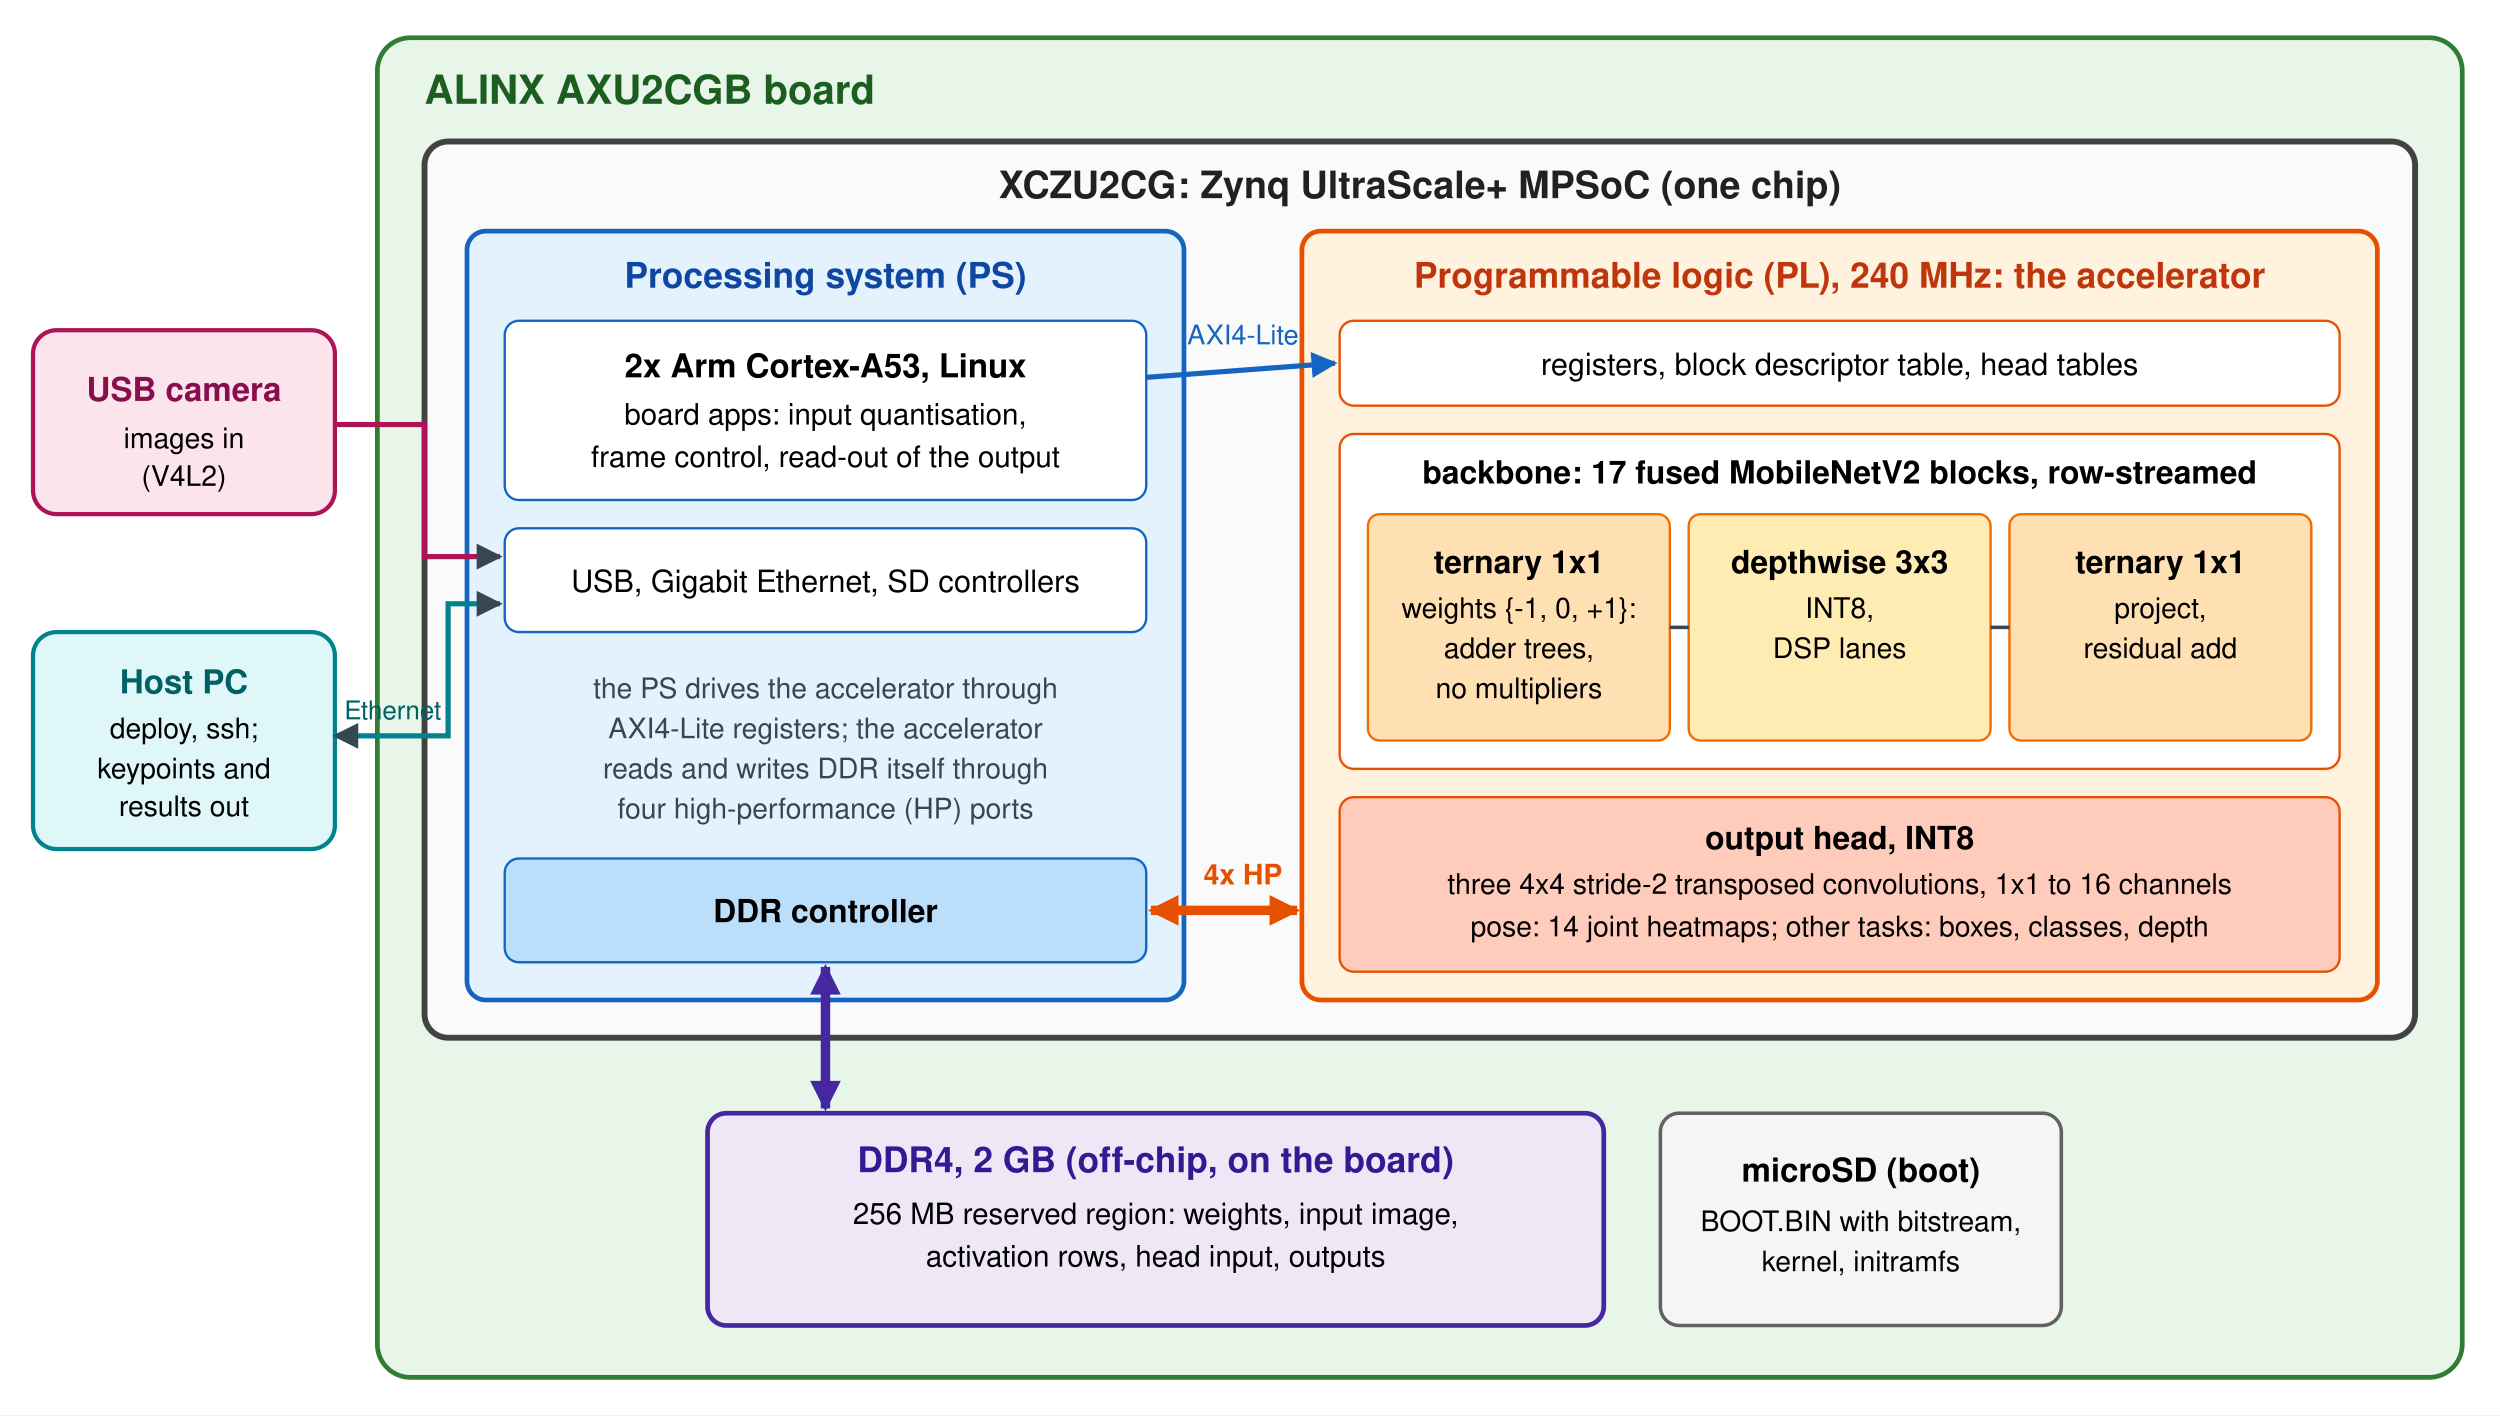
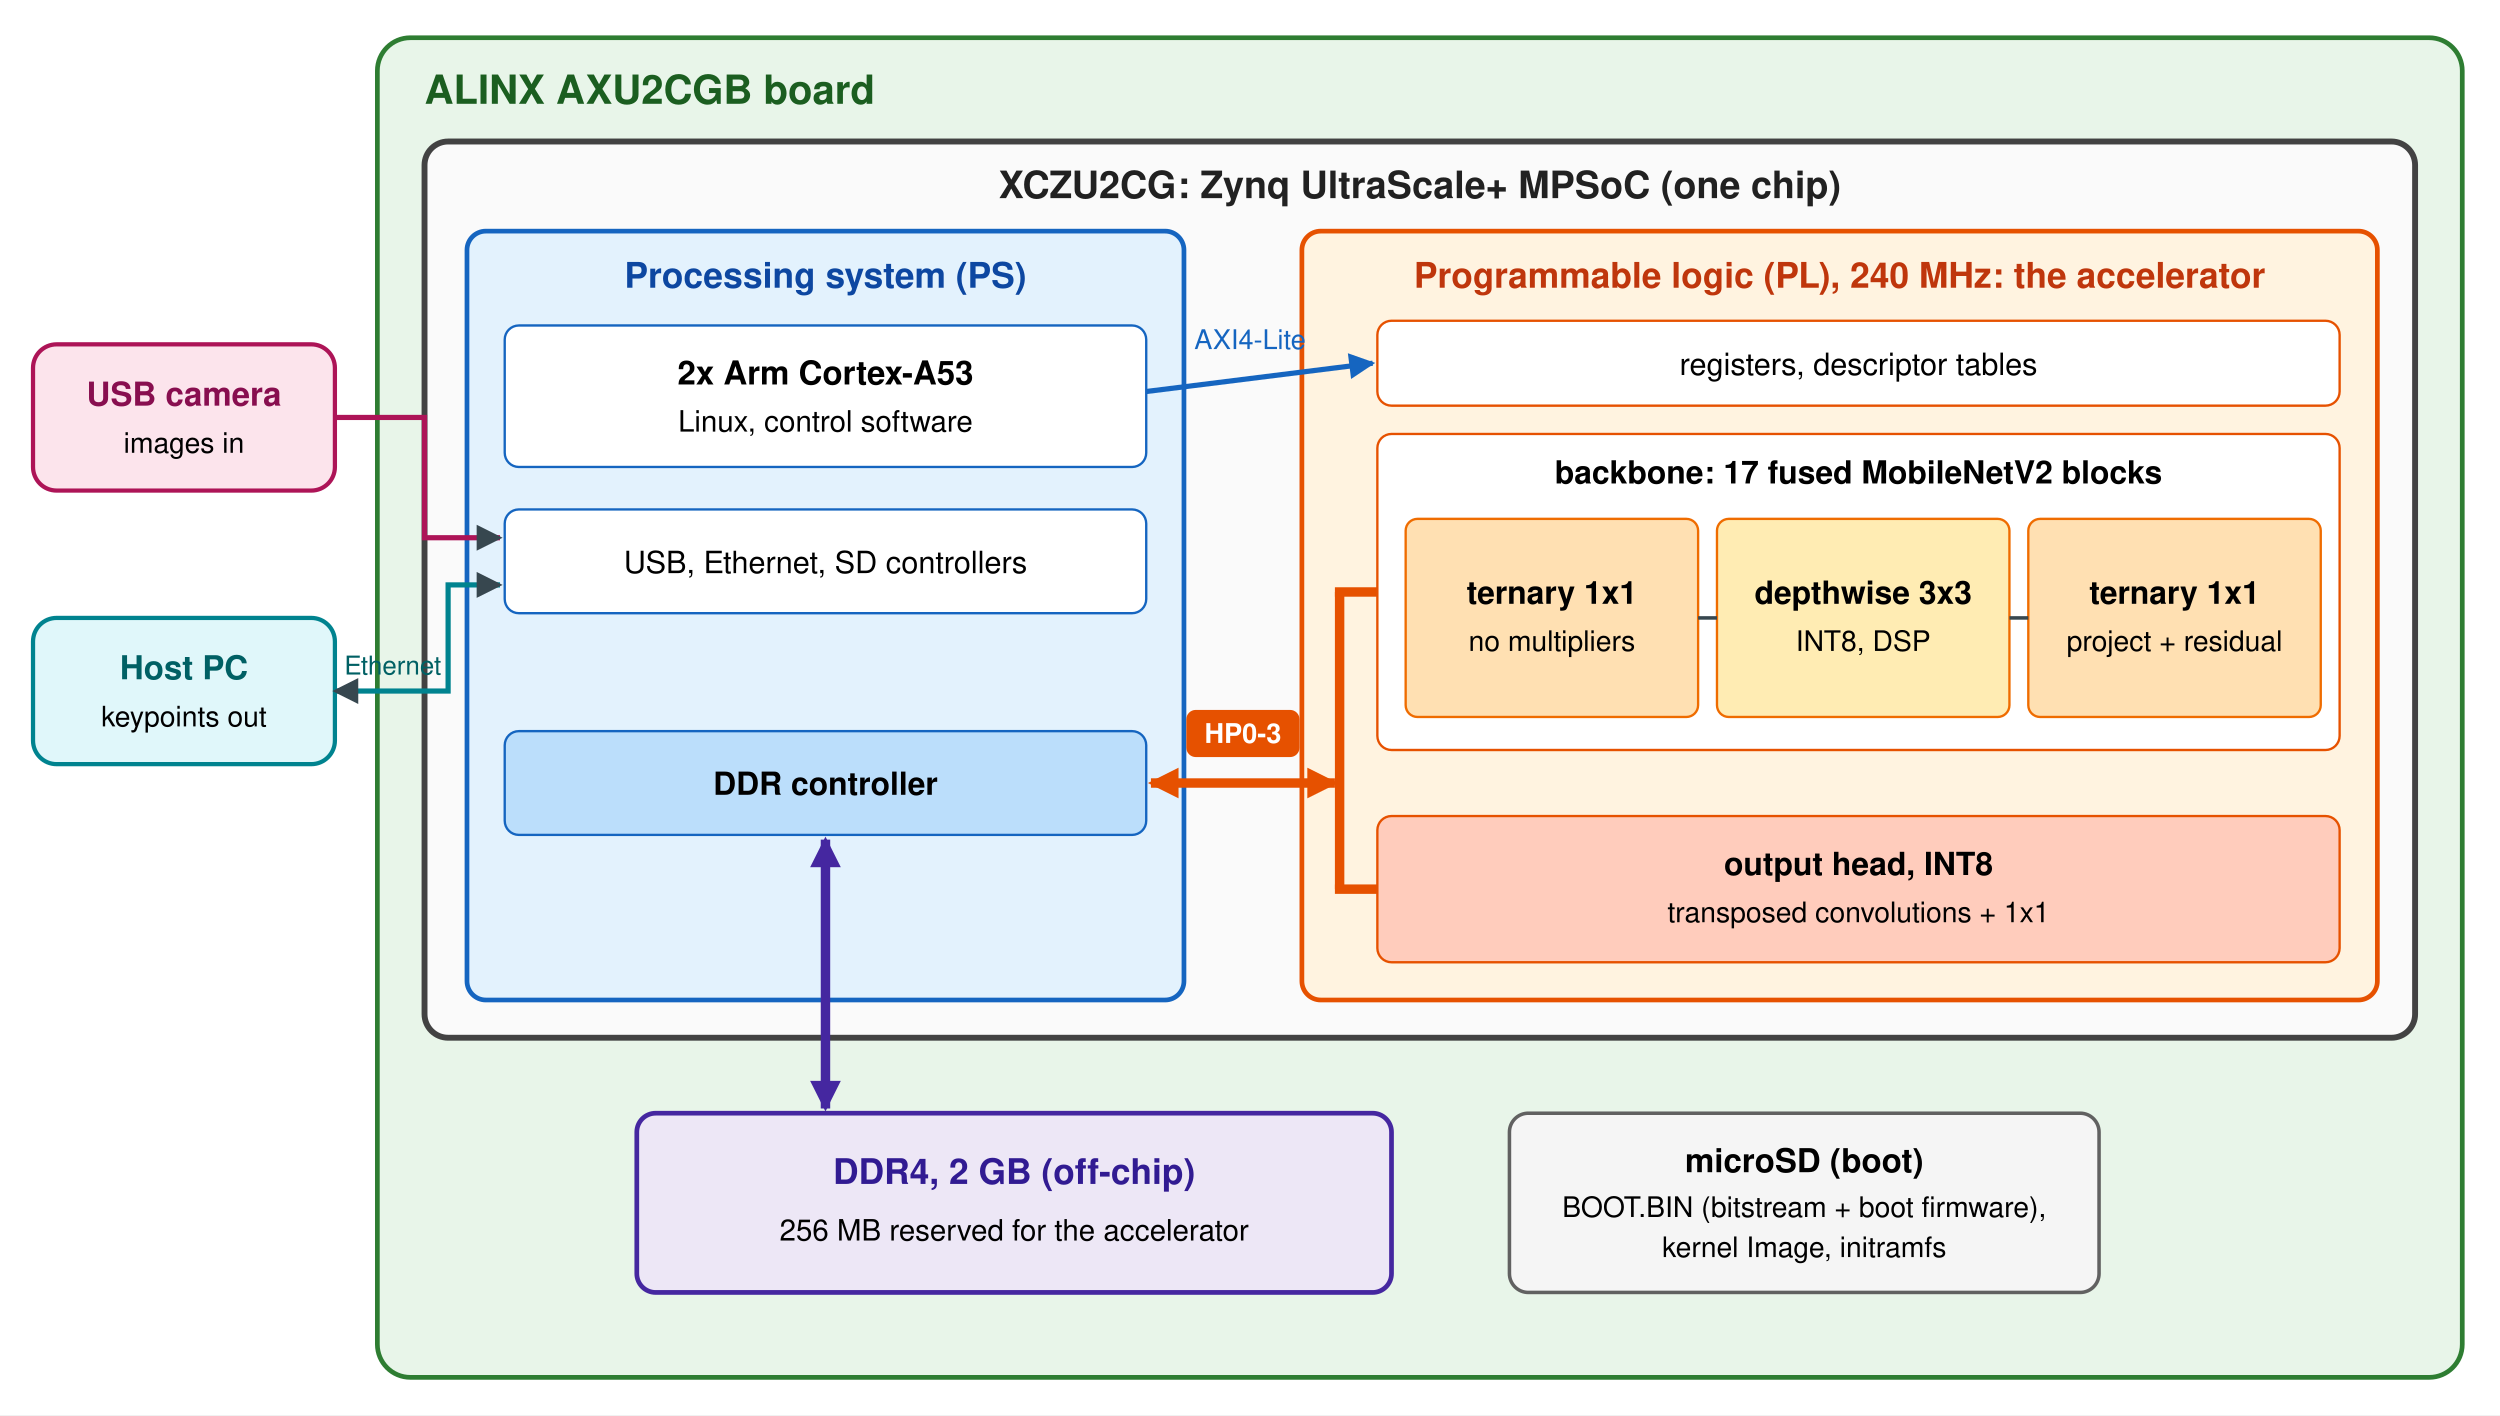
<svg xmlns="http://www.w3.org/2000/svg" width="1060" height="600" viewBox="0 0 1060 600" font-family="Helvetica, Arial, sans-serif" font-size="14">
  <defs>
    <marker id="ah" viewBox="0 0 10 10" refX="9" refY="5" markerUnits="userSpaceOnUse" markerWidth="11" markerHeight="11" orient="auto-start-reverse">
      <path d="M0,0 L10,5 L0,10 z" fill="#37474f" />
    </marker>
    <marker id="ahO" viewBox="0 0 10 10" refX="9" refY="5" markerUnits="userSpaceOnUse" markerWidth="13" markerHeight="13" orient="auto-start-reverse">
      <path d="M0,0 L10,5 L0,10 z" fill="#e65100" />
    </marker>
    <marker id="ahB" viewBox="0 0 10 10" refX="9" refY="5" markerUnits="userSpaceOnUse" markerWidth="11" markerHeight="11" orient="auto-start-reverse">
      <path d="M0,0 L10,5 L0,10 z" fill="#1565c0" />
    </marker>
    <marker id="ahV" viewBox="0 0 10 10" refX="9" refY="5" markerUnits="userSpaceOnUse" markerWidth="13" markerHeight="13" orient="auto-start-reverse">
      <path d="M0,0 L10,5 L0,10 z" fill="#4527a0" />
    </marker>
  </defs>
  <rect x="0" y="0" width="1060" height="600" fill="#ffffff" />
  <rect x="160" y="16" width="884" height="568" rx="14" fill="#e8f5e9" stroke="#2e7d32" stroke-width="2" />
  <text x="180" y="44" font-size="17" font-weight="bold" fill="#1b5e20">ALINX AXU2CGB board</text>
  <rect x="180" y="60" width="844" height="380" rx="10" fill="#fafafa" stroke="#424242" stroke-width="2.5" />
  <text x="602" y="84" text-anchor="middle" font-size="16" font-weight="bold" fill="#212121">XCZU2CG: Zynq UltraScale+ MPSoC (one chip)</text>
  <rect x="198" y="98" width="304" height="326" rx="8" fill="#e3f2fd" stroke="#1565c0" stroke-width="2" />
  <text x="350" y="122" text-anchor="middle" font-size="15" font-weight="bold" fill="#0d47a1">Processing system (PS)</text>
-   <rect x="214" y="136" width="272" height="76" rx="6" fill="#ffffff" stroke="#1565c0" />
-   <text x="350" y="160" text-anchor="middle" font-weight="bold">2x Arm Cortex-A53, Linux</text>
-   <text x="350" y="180" text-anchor="middle" font-size="12.5">board apps: input quantisation,</text>
-   <text x="350" y="198" text-anchor="middle" font-size="12.5">frame control, read-out of the output</text>
-   <rect x="214" y="224" width="272" height="44" rx="6" fill="#ffffff" stroke="#1565c0" />
-   <text x="350" y="251" text-anchor="middle" font-size="13">USB, Gigabit Ethernet, SD controllers</text>
-   <text x="350" y="296" text-anchor="middle" font-size="12" fill="#37474f">the PS drives the accelerator through</text>
-   <text x="350" y="313" text-anchor="middle" font-size="12" fill="#37474f">AXI4-Lite registers; the accelerator</text>
-   <text x="350" y="330" text-anchor="middle" font-size="12" fill="#37474f">reads and writes DDR itself through</text>
-   <text x="350" y="347" text-anchor="middle" font-size="12" fill="#37474f">four high-performance (HP) ports</text>
-   <rect x="214" y="364" width="272" height="44" rx="6" fill="#bbdefb" stroke="#1565c0" />
-   <text x="350" y="391" text-anchor="middle" font-weight="bold" font-size="13.5">DDR controller</text>
+   <rect x="214" y="138" width="272" height="60" rx="6" fill="#ffffff" stroke="#1565c0" />
+   <text x="350" y="163" text-anchor="middle" font-weight="bold">2x Arm Cortex-A53</text>
+   <text x="350" y="183" text-anchor="middle" font-size="12.5">Linux, control software</text>
+   <rect x="214" y="216" width="272" height="44" rx="6" fill="#ffffff" stroke="#1565c0" />
+   <text x="350" y="243" text-anchor="middle" font-size="13">USB, Ethernet, SD controllers</text>
+   <rect x="214" y="310" width="272" height="44" rx="6" fill="#bbdefb" stroke="#1565c0" />
+   <text x="350" y="337" text-anchor="middle" font-weight="bold" font-size="13.5">DDR controller</text>
  <rect x="552" y="98" width="456" height="326" rx="8" fill="#fff3e0" stroke="#e65100" stroke-width="2" />
  <text x="780" y="122" text-anchor="middle" font-size="15" font-weight="bold" fill="#bf360c">Programmable logic (PL), 240 MHz: the accelerator</text>
-   <rect x="568" y="136" width="424" height="36" rx="6" fill="#ffffff" stroke="#e65100" />
-   <text x="780" y="159" text-anchor="middle" font-size="13">registers, block descriptor table, head tables</text>
-   <rect x="568" y="184" width="424" height="142" rx="6" fill="#ffffff" stroke="#e65100" />
-   <text x="780" y="205" text-anchor="middle" font-size="13.5" font-weight="bold">backbone: 17 fused MobileNetV2 blocks, row-streamed</text>
-   <rect x="580" y="218" width="128" height="96" rx="5" fill="#ffe0b2" stroke="#ef6c00" />
-   <text x="644" y="243" text-anchor="middle" font-weight="bold" font-size="13.5">ternary 1x1</text>
-   <text x="644" y="262" text-anchor="middle" font-size="12">weights {-1, 0, +1}:</text>
-   <text x="644" y="279" text-anchor="middle" font-size="12">adder trees,</text>
-   <text x="644" y="296" text-anchor="middle" font-size="12">no multipliers</text>
-   <rect x="716" y="218" width="128" height="96" rx="5" fill="#ffecb3" stroke="#ef6c00" />
-   <text x="780" y="243" text-anchor="middle" font-weight="bold" font-size="13.5">depthwise 3x3</text>
-   <text x="780" y="262" text-anchor="middle" font-size="12">INT8,</text>
-   <text x="780" y="279" text-anchor="middle" font-size="12">DSP lanes</text>
-   <rect x="852" y="218" width="128" height="96" rx="5" fill="#ffe0b2" stroke="#ef6c00" />
-   <text x="916" y="243" text-anchor="middle" font-weight="bold" font-size="13.5">ternary 1x1</text>
-   <text x="916" y="262" text-anchor="middle" font-size="12">project,</text>
-   <text x="916" y="279" text-anchor="middle" font-size="12">residual add</text>
-   <line x1="708" y1="266" x2="716" y2="266" stroke="#37474f" stroke-width="1.5" />
-   <line x1="844" y1="266" x2="852" y2="266" stroke="#37474f" stroke-width="1.5" />
-   <rect x="568" y="338" width="424" height="74" rx="6" fill="#ffccbc" stroke="#e65100" />
-   <text x="780" y="360" text-anchor="middle" font-size="13.5" font-weight="bold">output head, INT8</text>
-   <text x="780" y="379" text-anchor="middle" font-size="12">three 4x4 stride-2 transposed convolutions, 1x1 to 16 channels</text>
-   <text x="780" y="397" text-anchor="middle" font-size="12">pose: 14 joint heatmaps; other tasks: boxes, classes, depth</text>
-   <line x1="486" y1="160" x2="566" y2="154" stroke="#1565c0" stroke-width="2.2" marker-end="url(#ahB)" />
-   <text x="527" y="146" text-anchor="middle" font-size="11.5" fill="#1565c0">AXI4-Lite</text>
-   <line x1="488" y1="386" x2="550" y2="386" stroke="#e65100" stroke-width="4" marker-start="url(#ahO)" marker-end="url(#ahO)" />
-   <text x="527" y="375" text-anchor="middle" font-size="12" font-weight="bold" fill="#e65100">4x HP</text>
-   <rect x="300" y="472" width="380" height="90" rx="8" fill="#ede7f6" stroke="#4527a0" stroke-width="2" />
-   <text x="490" y="497" text-anchor="middle" font-size="15" font-weight="bold" fill="#311b92">DDR4, 2 GB (off-chip, on the board)</text>
-   <text x="490" y="519" text-anchor="middle" font-size="12.5">256 MB reserved region: weights, input image,</text>
-   <text x="490" y="537" text-anchor="middle" font-size="12.5">activation rows, head input, outputs</text>
-   <line x1="350" y1="410" x2="350" y2="470" stroke="#4527a0" stroke-width="4" marker-start="url(#ahV)" marker-end="url(#ahV)" />
-   <rect x="704" y="472" width="170" height="90" rx="8" fill="#f5f5f5" stroke="#616161" stroke-width="1.5" />
-   <text x="789" y="501" text-anchor="middle" font-size="14" font-weight="bold">microSD (boot)</text>
-   <text x="789" y="522" text-anchor="middle" font-size="12">BOOT.BIN with bitstream,</text>
-   <text x="789" y="539" text-anchor="middle" font-size="12">kernel, initramfs</text>
-   <rect x="14" y="140" width="128" height="78" rx="10" fill="#fce4ec" stroke="#ad1457" stroke-width="1.8" />
-   <text x="78" y="170" text-anchor="middle" font-weight="bold" fill="#880e4f">USB camera</text>
-   <text x="78" y="190" text-anchor="middle" font-size="12">images in</text>
-   <text x="78" y="206" text-anchor="middle" font-size="12">(V4L2)</text>
-   <path d="M 142 180 L 180 180 L 180 236 L 212 236" fill="none" stroke="#ad1457" stroke-width="2.2" marker-end="url(#ah)" />
-   <rect x="14" y="268" width="128" height="92" rx="10" fill="#e0f7fa" stroke="#00838f" stroke-width="1.8" />
-   <text x="78" y="294" text-anchor="middle" font-weight="bold" fill="#006064">Host PC</text>
-   <text x="78" y="313" text-anchor="middle" font-size="12">deploy, ssh;</text>
-   <text x="78" y="330" text-anchor="middle" font-size="12">keypoints and</text>
-   <text x="78" y="346" text-anchor="middle" font-size="12">results out</text>
-   <path d="M 142 312 L 190 312 L 190 256 L 212 256" fill="none" stroke="#00838f" stroke-width="2.2" marker-start="url(#ah)" marker-end="url(#ah)" />
-   <text x="146" y="305" font-size="11" fill="#006064">Ethernet</text>
+   <rect x="584" y="136" width="408" height="36" rx="6" fill="#ffffff" stroke="#e65100" />
+   <text x="788" y="159" text-anchor="middle" font-size="13">registers, descriptor tables</text>
+   <rect x="584" y="184" width="408" height="134" rx="6" fill="#ffffff" stroke="#e65100" />
+   <text x="788" y="205" text-anchor="middle" font-size="13.5" font-weight="bold">backbone: 17 fused MobileNetV2 blocks</text>
+   <rect x="596" y="220" width="124" height="84" rx="5" fill="#ffe0b2" stroke="#ef6c00" />
+   <text x="658" y="256" text-anchor="middle" font-weight="bold" font-size="13.5">ternary 1x1</text>
+   <text x="658" y="276" text-anchor="middle" font-size="12">no multipliers</text>
+   <rect x="728" y="220" width="124" height="84" rx="5" fill="#ffecb3" stroke="#ef6c00" />
+   <text x="790" y="256" text-anchor="middle" font-weight="bold" font-size="13.5">depthwise 3x3</text>
+   <text x="790" y="276" text-anchor="middle" font-size="12">INT8, DSP</text>
+   <rect x="860" y="220" width="124" height="84" rx="5" fill="#ffe0b2" stroke="#ef6c00" />
+   <text x="922" y="256" text-anchor="middle" font-weight="bold" font-size="13.5">ternary 1x1</text>
+   <text x="922" y="276" text-anchor="middle" font-size="12">project + residual</text>
+   <line x1="720" y1="262" x2="728" y2="262" stroke="#37474f" stroke-width="1.5" />
+   <line x1="852" y1="262" x2="860" y2="262" stroke="#37474f" stroke-width="1.5" />
+   <rect x="584" y="346" width="408" height="62" rx="6" fill="#ffccbc" stroke="#e65100" />
+   <text x="788" y="371" text-anchor="middle" font-size="13.5" font-weight="bold">output head, INT8</text>
+   <text x="788" y="391" text-anchor="middle" font-size="12">transposed convolutions + 1x1</text>
+   <line x1="568" y1="251" x2="568" y2="377" stroke="#e65100" stroke-width="4" />
+   <line x1="566" y1="251" x2="584" y2="251" stroke="#e65100" stroke-width="4" />
+   <line x1="566" y1="377" x2="584" y2="377" stroke="#e65100" stroke-width="4" />
+   <line x1="486" y1="166" x2="582" y2="154" stroke="#1565c0" stroke-width="2.2" marker-end="url(#ahB)" />
+   <text x="530" y="148" text-anchor="middle" font-size="11.5" fill="#1565c0">AXI4-Lite</text>
+   <line x1="488" y1="332" x2="566" y2="332" stroke="#e65100" stroke-width="4" marker-start="url(#ahO)" marker-end="url(#ahO)" />
+   <rect x="503" y="301" width="48" height="20" rx="4" fill="#e65100" />
+   <text x="527" y="315" text-anchor="middle" font-size="11.5" font-weight="bold" fill="#ffffff">HP0-3</text>
+   <rect x="270" y="472" width="320" height="76" rx="8" fill="#ede7f6" stroke="#4527a0" stroke-width="2" />
+   <text x="430" y="502" text-anchor="middle" font-size="15" font-weight="bold" fill="#311b92">DDR4, 2 GB (off-chip)</text>
+   <text x="430" y="526" text-anchor="middle" font-size="12.5">256 MB reserved for the accelerator</text>
+   <line x1="350" y1="356" x2="350" y2="470" stroke="#4527a0" stroke-width="4" marker-start="url(#ahV)" marker-end="url(#ahV)" />
+   <rect x="640" y="472" width="250" height="76" rx="8" fill="#f5f5f5" stroke="#616161" stroke-width="1.5" />
+   <text x="765" y="497" text-anchor="middle" font-size="14" font-weight="bold">microSD (boot)</text>
+   <text x="765" y="516" text-anchor="middle" font-size="12">BOOT.BIN (bitstream + boot firmware),</text>
+   <text x="765" y="533" text-anchor="middle" font-size="12">kernel Image, initramfs</text>
+   <rect x="14" y="146" width="128" height="62" rx="10" fill="#fce4ec" stroke="#ad1457" stroke-width="1.8" />
+   <text x="78" y="172" text-anchor="middle" font-weight="bold" fill="#880e4f">USB camera</text>
+   <text x="78" y="192" text-anchor="middle" font-size="12">images in</text>
+   <path d="M 142 177 L 180 177 L 180 228 L 212 228" fill="none" stroke="#ad1457" stroke-width="2.2" marker-end="url(#ah)" />
+   <rect x="14" y="262" width="128" height="62" rx="10" fill="#e0f7fa" stroke="#00838f" stroke-width="1.8" />
+   <text x="78" y="288" text-anchor="middle" font-weight="bold" fill="#006064">Host PC</text>
+   <text x="78" y="308" text-anchor="middle" font-size="12">keypoints out</text>
+   <path d="M 142 293 L 190 293 L 190 248 L 212 248" fill="none" stroke="#00838f" stroke-width="2.2" marker-start="url(#ah)" marker-end="url(#ah)" />
+   <text x="146" y="286" font-size="11" fill="#006064">Ethernet</text>
</svg>
